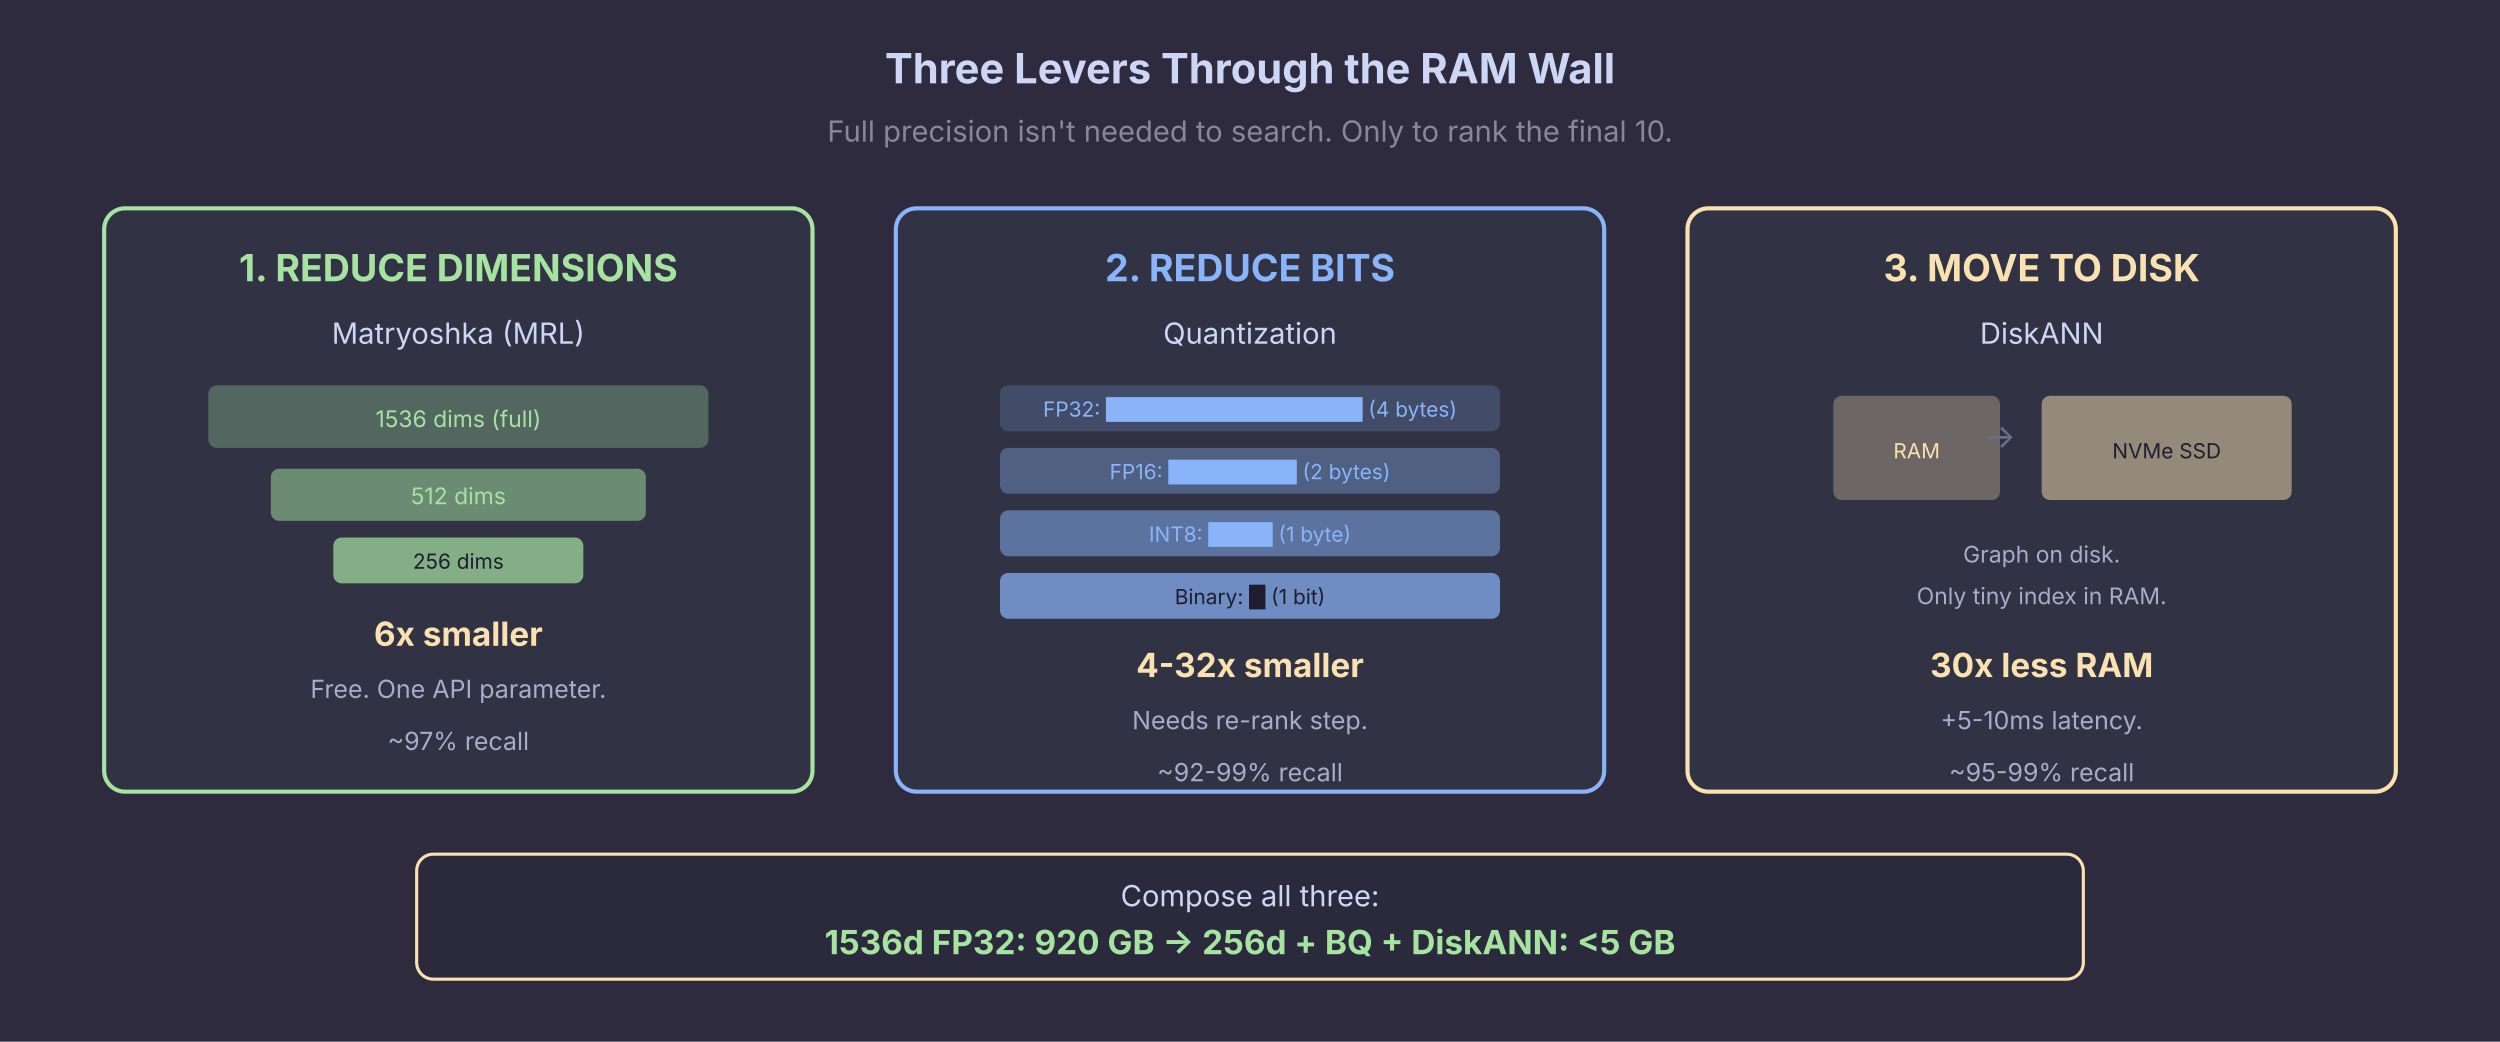
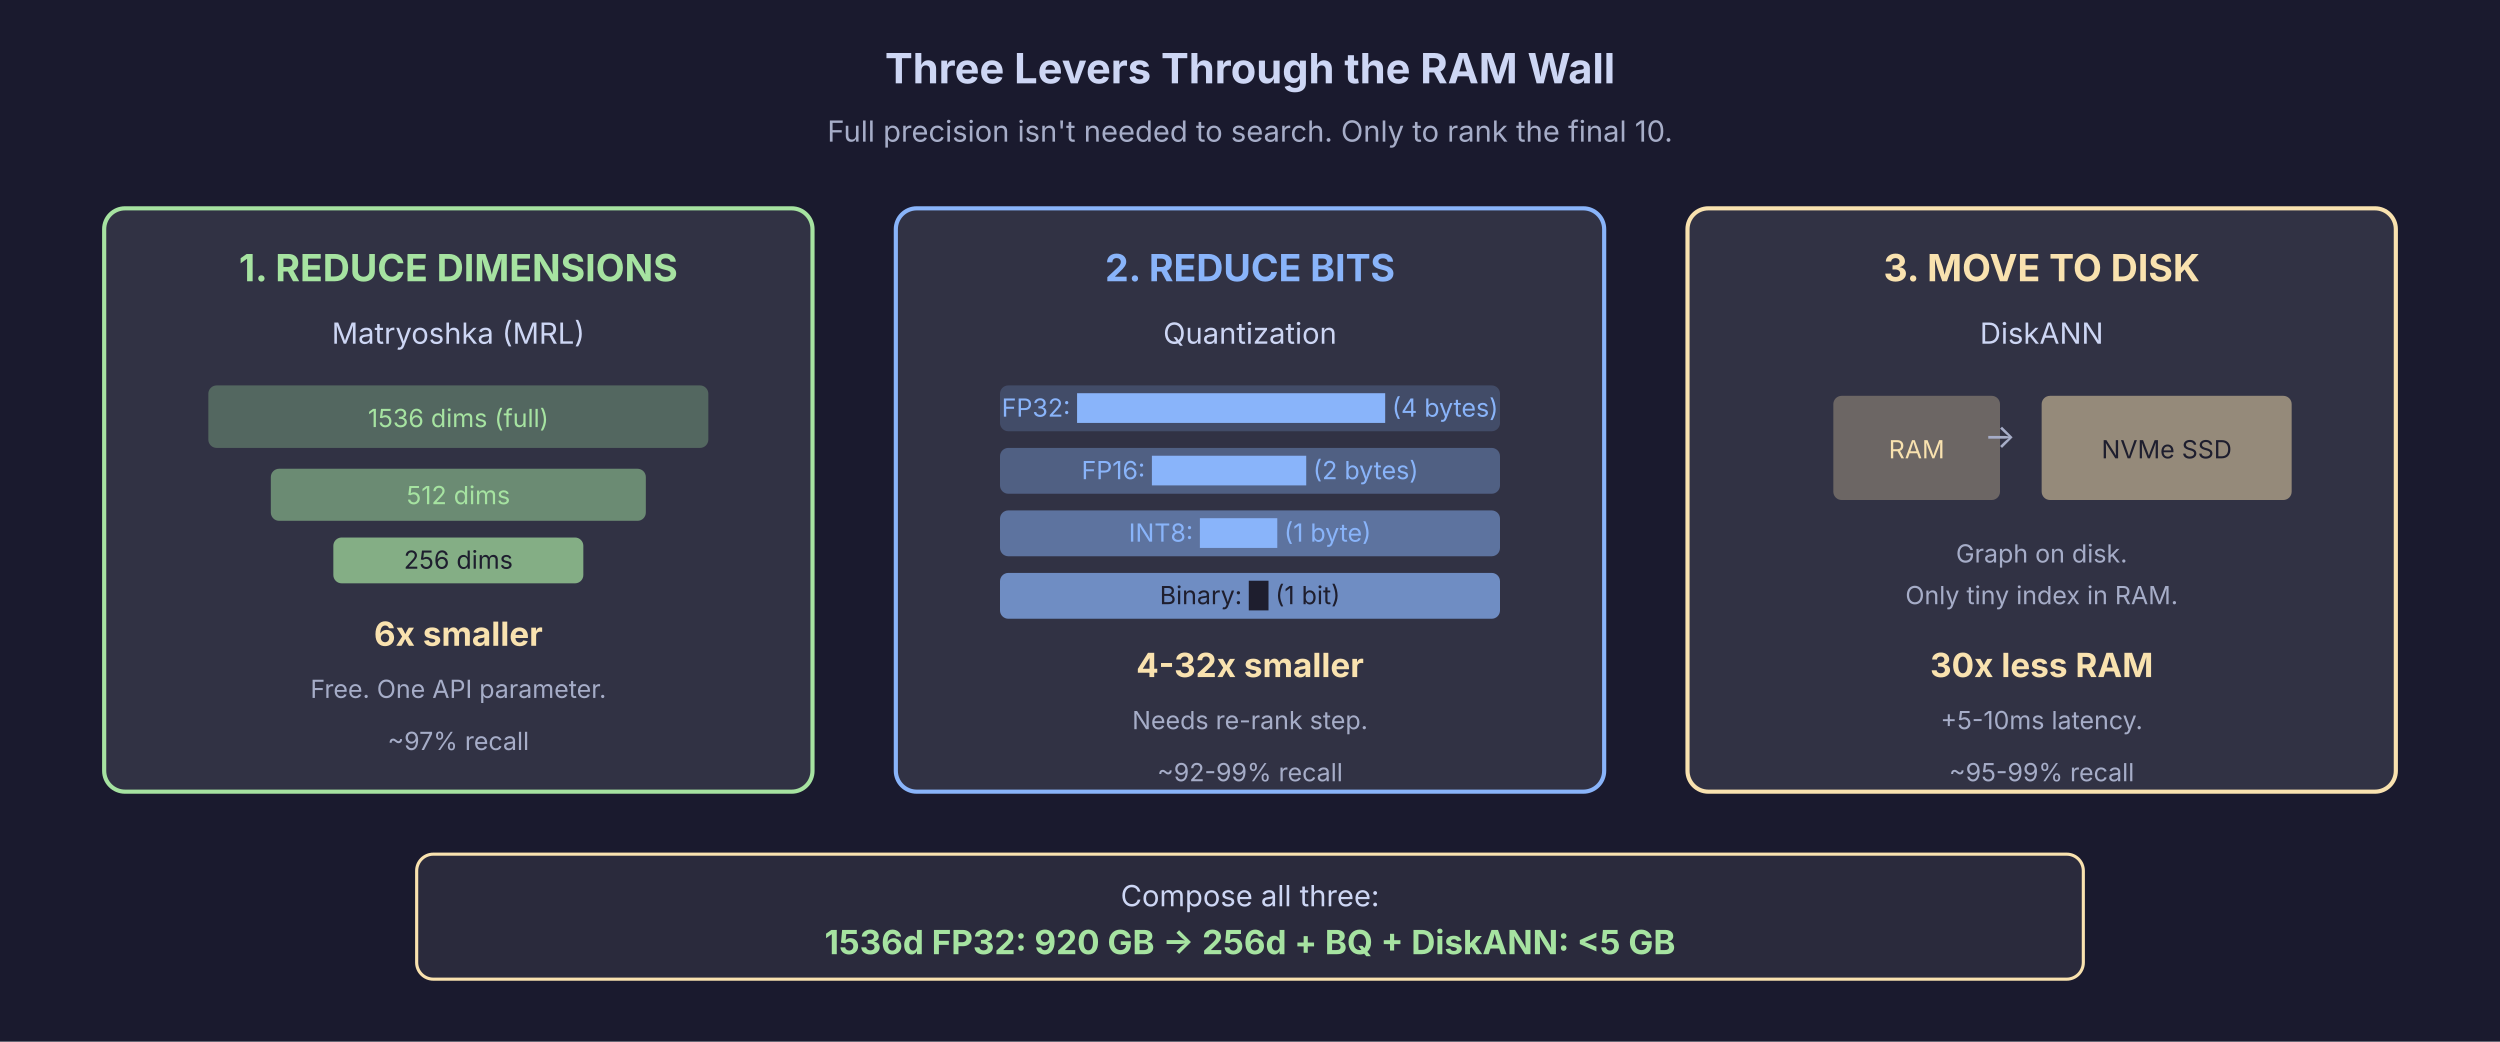
<svg xmlns="http://www.w3.org/2000/svg" viewBox="0 0 1200 500" font-family="Inter, -apple-system, sans-serif">
-   <rect width="1200" height="500" fill="#2d2b3d" />
+   <rect width="1200" height="500" fill="#1a1a2e" />
  <text x="600" y="40" text-anchor="middle" fill="#cdd6f4" font-size="20" font-weight="bold">Three Levers Through the RAM Wall</text>
-   <text x="600" y="68" text-anchor="middle" fill="#8a8699" font-size="14">Full precision isn't needed to search. Only to rank the final 10.</text>
+   <text x="600" y="68" text-anchor="middle" fill="#a6adc8" font-size="14">Full precision isn't needed to search. Only to rank the final 10.</text>
  <rect x="50" y="100" width="340" height="280" rx="10" fill="#313244" stroke="#a6e3a1" stroke-width="2" />
  <text x="220" y="135" text-anchor="middle" fill="#a6e3a1" font-size="18" font-weight="bold">1. REDUCE DIMENSIONS</text>
  <text x="220" y="165" text-anchor="middle" fill="#cdd6f4" font-size="14">Matryoshka (MRL)</text>
  <rect x="100" y="185" width="240" height="30" rx="4" fill="#a6e3a1" opacity="0.3" />
-   <text x="220" y="205" text-anchor="middle" fill="#a6e3a1" font-size="11">1536 dims (full)</text>
+   <text x="220" y="205" text-anchor="middle" fill="#a6e3a1" font-size="12">1536 dims (full)</text>
  <rect x="130" y="225" width="180" height="25" rx="4" fill="#a6e3a1" opacity="0.5" />
-   <text x="220" y="242" text-anchor="middle" fill="#a6e3a1" font-size="11">512 dims</text>
+   <text x="220" y="242" text-anchor="middle" fill="#a6e3a1" font-size="12">512 dims</text>
  <rect x="160" y="258" width="120" height="22" rx="4" fill="#a6e3a1" opacity="0.7" />
-   <text x="220" y="273" text-anchor="middle" fill="#1e1e2e" font-size="10">256 dims</text>
+   <text x="220" y="273" text-anchor="middle" fill="#1e1e2e" font-size="12">256 dims</text>
  <text x="220" y="310" text-anchor="middle" fill="#f9e2af" font-size="16" font-weight="bold">6x smaller</text>
  <text x="220" y="335" text-anchor="middle" fill="#a6adc8" font-size="12">Free. One API parameter.</text>
  <text x="220" y="360" text-anchor="middle" fill="#a6adc8" font-size="12">~97% recall</text>
  <rect x="430" y="100" width="340" height="280" rx="10" fill="#313244" stroke="#89b4fa" stroke-width="2" />
  <text x="600" y="135" text-anchor="middle" fill="#89b4fa" font-size="18" font-weight="bold">2. REDUCE BITS</text>
  <text x="600" y="165" text-anchor="middle" fill="#cdd6f4" font-size="14">Quantization</text>
  <rect x="480" y="185" width="240" height="22" rx="4" fill="#89b4fa" opacity="0.2" />
-   <text x="600" y="200" text-anchor="middle" fill="#89b4fa" font-size="10">FP32: ████████████████ (4 bytes)</text>
+   <text x="600" y="200" text-anchor="middle" fill="#89b4fa" font-size="12">FP32: ████████████████ (4 bytes)</text>
  <rect x="480" y="215" width="240" height="22" rx="4" fill="#89b4fa" opacity="0.35" />
-   <text x="600" y="230" text-anchor="middle" fill="#89b4fa" font-size="10">FP16: ████████ (2 bytes)</text>
+   <text x="600" y="230" text-anchor="middle" fill="#89b4fa" font-size="12">FP16: ████████ (2 bytes)</text>
  <rect x="480" y="245" width="240" height="22" rx="4" fill="#89b4fa" opacity="0.5" />
-   <text x="600" y="260" text-anchor="middle" fill="#89b4fa" font-size="10">INT8: ████ (1 byte)</text>
+   <text x="600" y="260" text-anchor="middle" fill="#89b4fa" font-size="12">INT8: ████ (1 byte)</text>
  <rect x="480" y="275" width="240" height="22" rx="4" fill="#89b4fa" opacity="0.7" />
-   <text x="600" y="290" text-anchor="middle" fill="#1e1e2e" font-size="10">Binary: █ (1 bit)</text>
+   <text x="600" y="290" text-anchor="middle" fill="#1e1e2e" font-size="12">Binary: █ (1 bit)</text>
  <text x="600" y="325" text-anchor="middle" fill="#f9e2af" font-size="16" font-weight="bold">4-32x smaller</text>
  <text x="600" y="350" text-anchor="middle" fill="#a6adc8" font-size="12">Needs re-rank step.</text>
  <text x="600" y="375" text-anchor="middle" fill="#a6adc8" font-size="12">~92-99% recall</text>
  <rect x="810" y="100" width="340" height="280" rx="10" fill="#313244" stroke="#f9e2af" stroke-width="2" />
  <text x="980" y="135" text-anchor="middle" fill="#f9e2af" font-size="18" font-weight="bold">3. MOVE TO DISK</text>
  <text x="980" y="165" text-anchor="middle" fill="#cdd6f4" font-size="14">DiskANN</text>
  <rect x="880" y="190" width="80" height="50" rx="4" fill="#f9e2af" opacity="0.3" />
-   <text x="920" y="220" text-anchor="middle" fill="#f9e2af" font-size="10">RAM</text>
-   <text x="960" y="215" text-anchor="middle" fill="#6c7086" font-size="16">→</text>
+   <text x="920" y="220" text-anchor="middle" fill="#f9e2af" font-size="12">RAM</text>
+   <text x="960" y="215" text-anchor="middle" fill="#a6adc8" font-size="16">→</text>
  <rect x="980" y="190" width="120" height="50" rx="4" fill="#f9e2af" opacity="0.5" />
-   <text x="1040" y="220" text-anchor="middle" fill="#1e1e2e" font-size="10">NVMe SSD</text>
-   <text x="980" y="270" text-anchor="middle" fill="#a6adc8" font-size="11">Graph on disk.</text>
-   <text x="980" y="290" text-anchor="middle" fill="#a6adc8" font-size="11">Only tiny index in RAM.</text>
+   <text x="1040" y="220" text-anchor="middle" fill="#1e1e2e" font-size="12">NVMe SSD</text>
+   <text x="980" y="270" text-anchor="middle" fill="#a6adc8" font-size="12">Graph on disk.</text>
+   <text x="980" y="290" text-anchor="middle" fill="#a6adc8" font-size="12">Only tiny index in RAM.</text>
  <text x="980" y="325" text-anchor="middle" fill="#f9e2af" font-size="16" font-weight="bold">30x less RAM</text>
  <text x="980" y="350" text-anchor="middle" fill="#a6adc8" font-size="12">+5-10ms latency.</text>
  <text x="980" y="375" text-anchor="middle" fill="#a6adc8" font-size="12">~95-99% recall</text>
  <rect x="200" y="410" width="800" height="60" rx="8" fill="#2a2a3c" stroke="#f9e2af" stroke-width="1.5" />
  <text x="600" y="435" text-anchor="middle" fill="#cdd6f4" font-size="14">Compose all three:</text>
  <text x="600" y="458" text-anchor="middle" fill="#a6e3a1" font-size="16" font-weight="bold">1536d FP32: 920 GB  →  256d + BQ + DiskANN: &lt;5 GB</text>
</svg>
